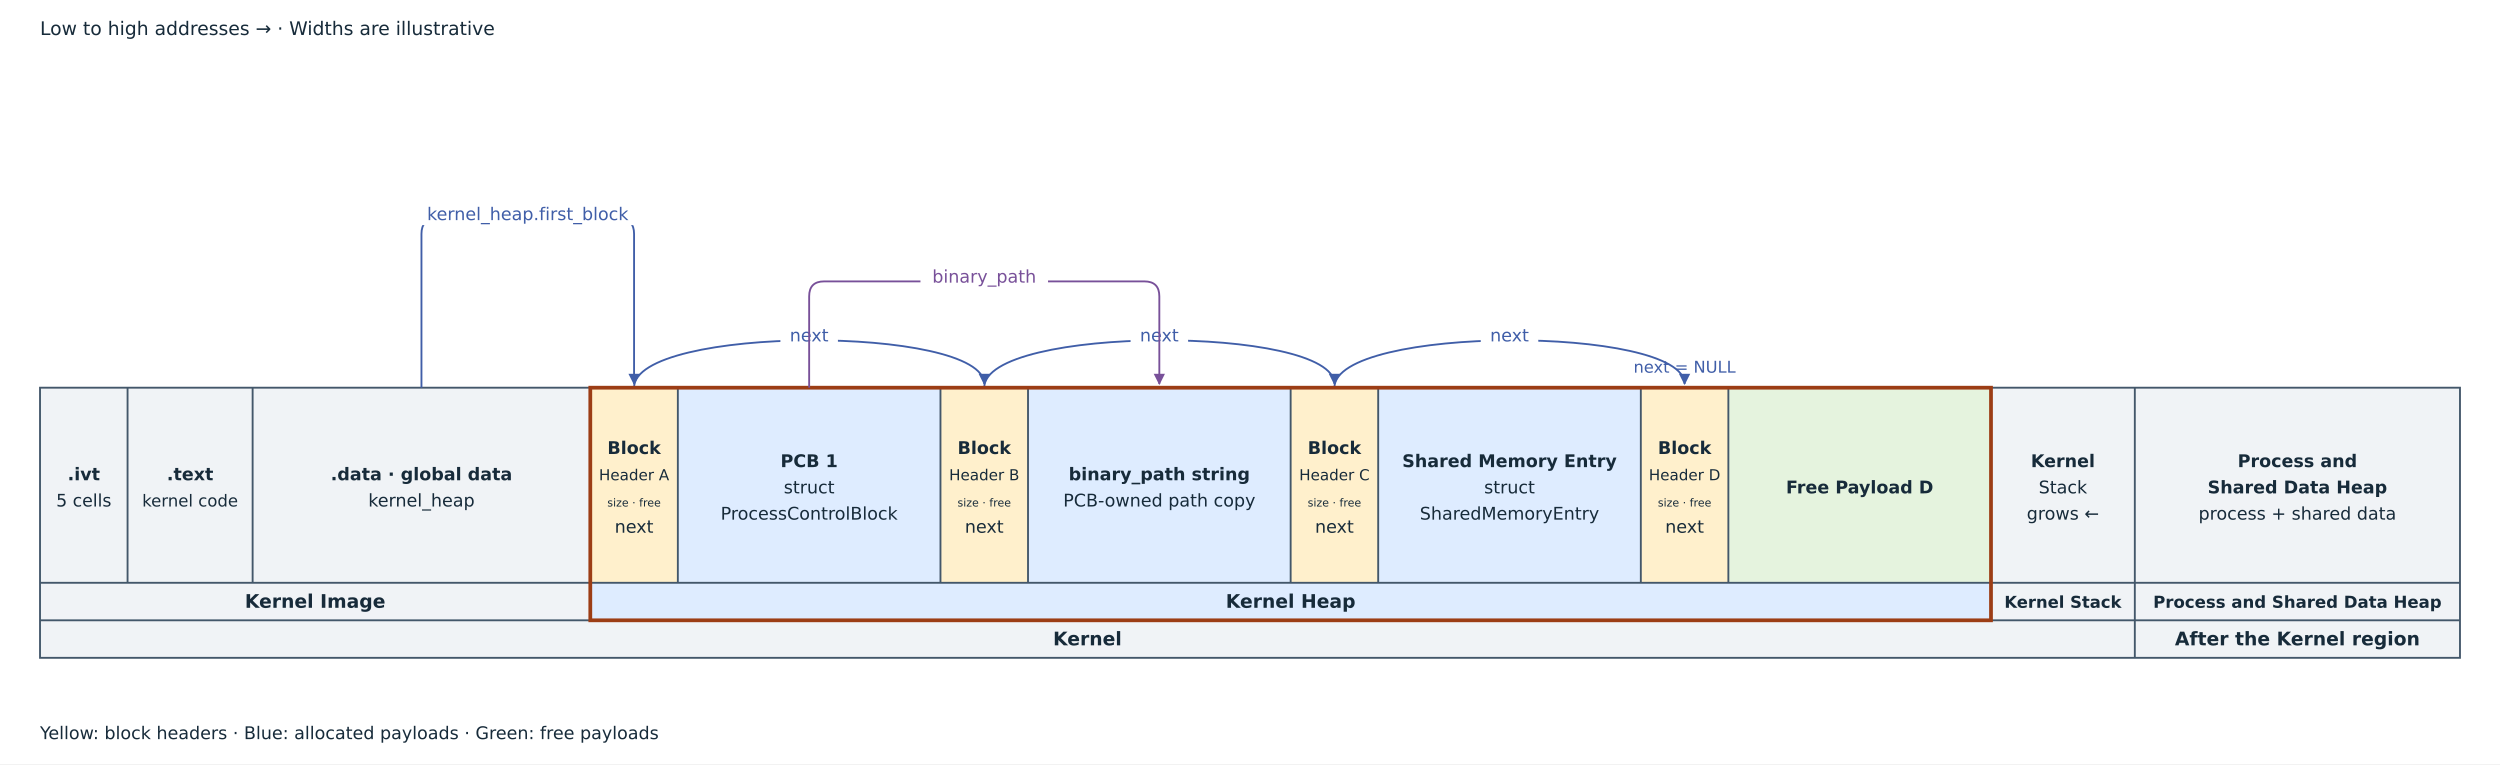
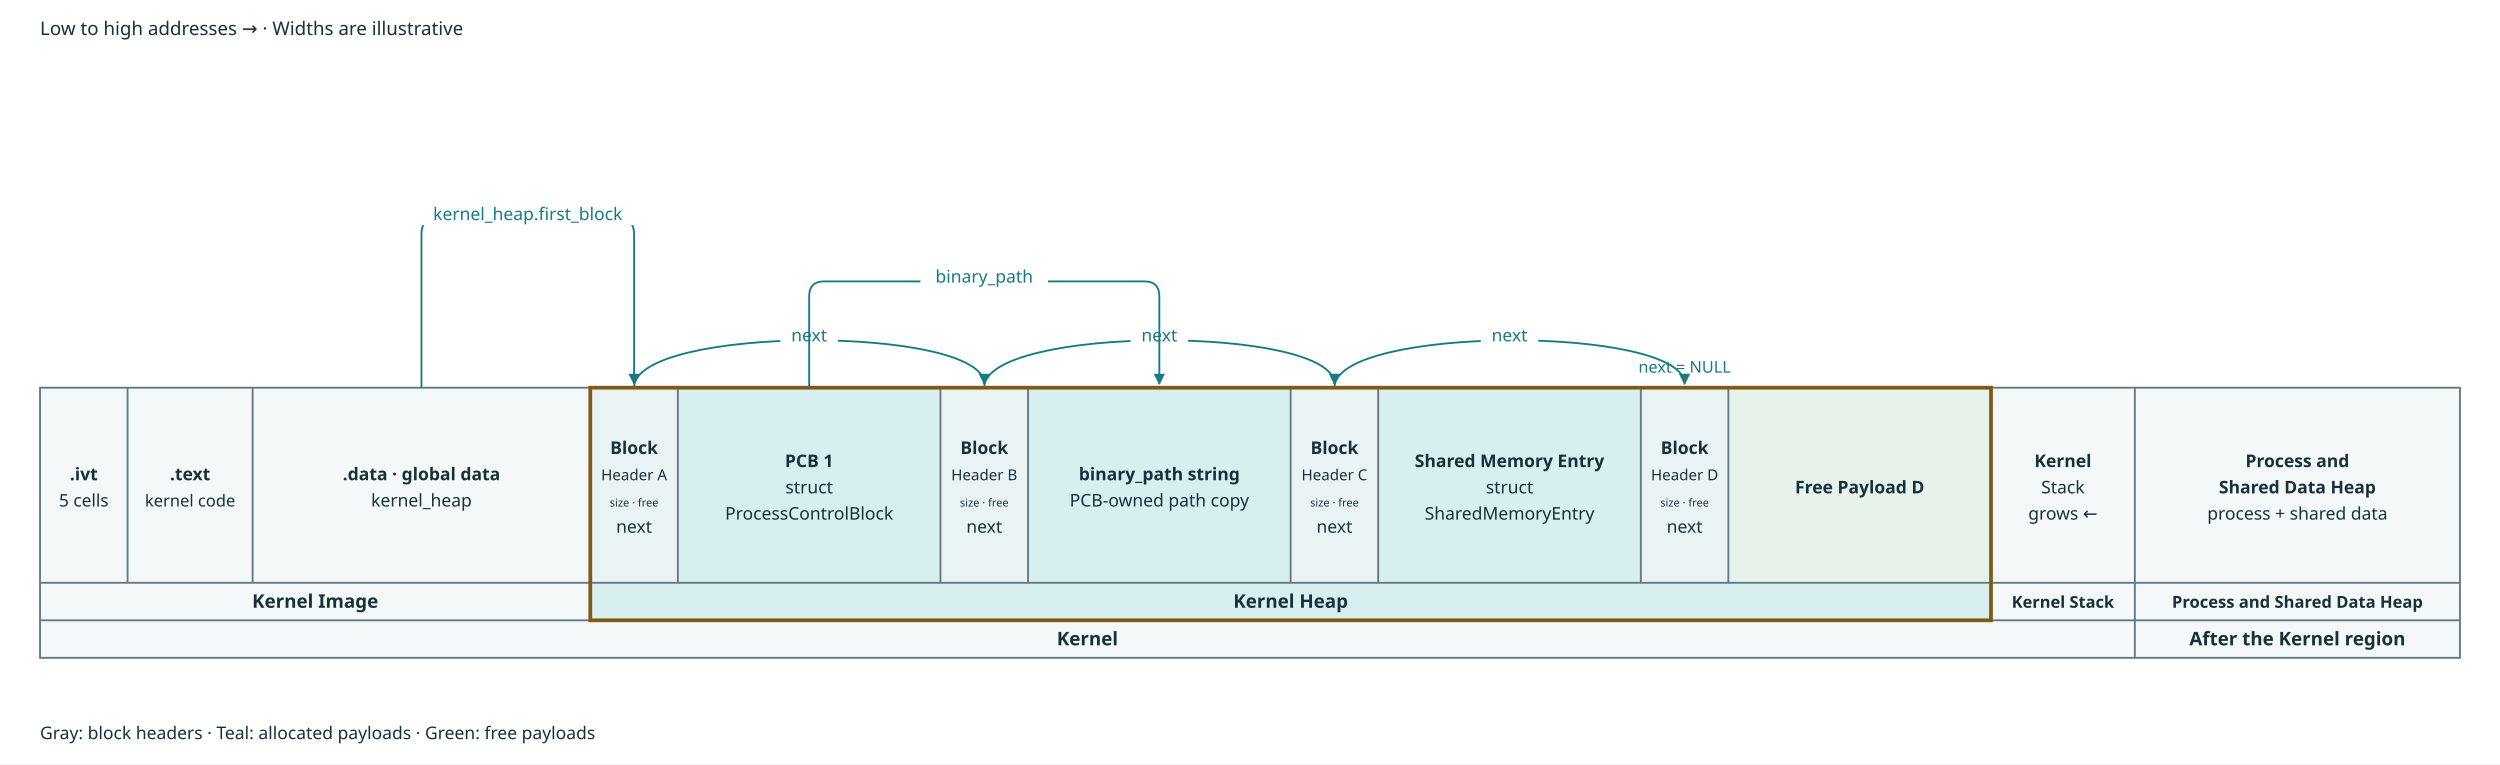
<svg xmlns="http://www.w3.org/2000/svg" width="1999" height="611" viewBox="0 0 1999 611" role="img" aria-labelledby="title desc">
  <defs>
    <marker id="405ea8" viewBox="0 0 10 10" refX="9" refY="5" markerWidth="6" markerHeight="6" orient="auto-start-reverse">
-       <path d="M 0 0 L 10 5 L 0 10 z" fill="#405ea8" />
+       <path d="M 0 0 L 10 5 L 0 10 z" fill="#167b84" />
    </marker>
    <marker id="785099" viewBox="0 0 10 10" refX="9" refY="5" markerWidth="6" markerHeight="6" orient="auto-start-reverse">
-       <path d="M 0 0 L 10 5 L 0 10 z" fill="#785099" />
+       <path d="M 0 0 L 10 5 L 0 10 z" fill="#167b84" />
    </marker>
    <marker id="26715b" viewBox="0 0 10 10" refX="9" refY="5" markerWidth="6" markerHeight="6" orient="auto-start-reverse">
-       <path d="M 0 0 L 10 5 L 0 10 z" fill="#26715b" />
+       <path d="M 0 0 L 10 5 L 0 10 z" fill="#25734f" />
    </marker>
  </defs>
  <rect width="1999" height="611" fill="white" />
-   <g font-family="DejaVu Sans, sans-serif">
-     <text x="32" y="28" text-anchor="start" font-size="15" font-weight="normal" fill="#172b3a">Low to high addresses →   ·   Widths are illustrative</text>
-     <rect x="32" y="310" width="70" height="156" fill="#f0f3f6" stroke="none" stroke-width="1" />
-     <text x="67.0" y="384.0" text-anchor="middle" font-size="14" font-weight="bold" fill="#172b3a">.ivt</text>
-     <text x="67.0" y="405.0" text-anchor="middle" font-size="13.825" font-weight="normal" fill="#172b3a">5 cells</text>
-     <rect x="102" y="310" width="100" height="156" fill="#f0f3f6" stroke="none" stroke-width="1" />
-     <text x="152.0" y="384.0" text-anchor="middle" font-size="14" font-weight="bold" fill="#172b3a">.text</text>
-     <text x="152.0" y="405.0" text-anchor="middle" font-size="13.196" font-weight="normal" fill="#172b3a">kernel code</text>
-     <rect x="202" y="310" width="270" height="156" fill="#f0f3f6" stroke="none" stroke-width="1" />
-     <text x="337.0" y="384.0" text-anchor="middle" font-size="14" font-weight="bold" fill="#172b3a">.data · global data</text>
-     <text x="337.0" y="405.0" text-anchor="middle" font-size="14" font-weight="normal" fill="#172b3a">kernel_heap</text>
-     <rect x="472" y="310" width="70" height="156" fill="#fff0cc" stroke="none" stroke-width="1" />
+   <g font-family="Cantarell, sans-serif">
+     <text x="32" y="28" text-anchor="start" font-size="15" font-weight="normal" fill="#17313a">Low to high addresses →   ·   Widths are illustrative</text>
+     <rect x="32" y="310" width="70" height="156" fill="#f4f8f8" stroke="none" stroke-width="1" />
+     <text x="67.0" y="384.0" text-anchor="middle" font-size="14" font-weight="bold" fill="#17313a">.ivt</text>
+     <text x="67.0" y="405.0" text-anchor="middle" font-size="13.825" font-weight="normal" fill="#17313a">5 cells</text>
+     <rect x="102" y="310" width="100" height="156" fill="#f4f8f8" stroke="none" stroke-width="1" />
+     <text x="152.0" y="384.0" text-anchor="middle" font-size="14" font-weight="bold" fill="#17313a">.text</text>
+     <text x="152.0" y="405.0" text-anchor="middle" font-size="13.196" font-weight="normal" fill="#17313a">kernel code</text>
+     <rect x="202" y="310" width="270" height="156" fill="#f4f8f8" stroke="none" stroke-width="1" />
+     <text x="337.0" y="384.0" text-anchor="middle" font-size="14" font-weight="bold" fill="#17313a">.data · global data</text>
+     <text x="337.0" y="405.0" text-anchor="middle" font-size="14" font-weight="normal" fill="#17313a">kernel_heap</text>
+     <rect x="472" y="310" width="70" height="156" fill="#eaf3f4" stroke="none" stroke-width="1" />
    <a href="../../common/heap.header#L5">
-       <text x="507.0" y="363.0" text-anchor="middle" font-size="14" font-weight="bold" fill="#172b3a">Block</text>
-       <text x="507.0" y="384.0" text-anchor="middle" font-size="12.097" font-weight="normal" fill="#172b3a">Header A</text>
-       <text x="507.0" y="405.0" text-anchor="middle" font-size="8.798" font-weight="normal" fill="#172b3a">size · free</text>
-       <text x="507.0" y="426.0" text-anchor="middle" font-size="14" font-weight="normal" fill="#172b3a">next</text>
+       <text x="507.0" y="363.0" text-anchor="middle" font-size="14" font-weight="bold" fill="#17313a">Block</text>
+       <text x="507.0" y="384.0" text-anchor="middle" font-size="12.097" font-weight="normal" fill="#17313a">Header A</text>
+       <text x="507.0" y="405.0" text-anchor="middle" font-size="8.798" font-weight="normal" fill="#17313a">size · free</text>
+       <text x="507.0" y="426.0" text-anchor="middle" font-size="14" font-weight="normal" fill="#17313a">next</text>
    </a>
-     <rect x="542" y="310" width="210" height="156" fill="#deecff" stroke="none" stroke-width="1" />
+     <rect x="542" y="310" width="210" height="156" fill="#d8efef" stroke="none" stroke-width="1" />
    <a href="../../kernel/process/process.header#L31">
-       <text x="647.0" y="373.5" text-anchor="middle" font-size="14" font-weight="bold" fill="#172b3a">PCB 1</text>
-       <text x="647.0" y="394.5" text-anchor="middle" font-size="14" font-weight="normal" fill="#172b3a">struct</text>
-       <text x="647.0" y="415.5" text-anchor="middle" font-size="14" font-weight="normal" fill="#172b3a">ProcessControlBlock</text>
+       <text x="647.0" y="373.5" text-anchor="middle" font-size="14" font-weight="bold" fill="#17313a">PCB 1</text>
+       <text x="647.0" y="394.5" text-anchor="middle" font-size="14" font-weight="normal" fill="#17313a">struct</text>
+       <text x="647.0" y="415.5" text-anchor="middle" font-size="14" font-weight="normal" fill="#17313a">ProcessControlBlock</text>
    </a>
-     <rect x="752" y="310" width="70" height="156" fill="#fff0cc" stroke="none" stroke-width="1" />
+     <rect x="752" y="310" width="70" height="156" fill="#eaf3f4" stroke="none" stroke-width="1" />
    <a href="../../common/heap.header#L5">
-       <text x="787.0" y="363.0" text-anchor="middle" font-size="14" font-weight="bold" fill="#172b3a">Block</text>
-       <text x="787.0" y="384.0" text-anchor="middle" font-size="12.097" font-weight="normal" fill="#172b3a">Header B</text>
-       <text x="787.0" y="405.0" text-anchor="middle" font-size="8.798" font-weight="normal" fill="#172b3a">size · free</text>
-       <text x="787.0" y="426.0" text-anchor="middle" font-size="14" font-weight="normal" fill="#172b3a">next</text>
+       <text x="787.0" y="363.0" text-anchor="middle" font-size="14" font-weight="bold" fill="#17313a">Block</text>
+       <text x="787.0" y="384.0" text-anchor="middle" font-size="12.097" font-weight="normal" fill="#17313a">Header B</text>
+       <text x="787.0" y="405.0" text-anchor="middle" font-size="8.798" font-weight="normal" fill="#17313a">size · free</text>
+       <text x="787.0" y="426.0" text-anchor="middle" font-size="14" font-weight="normal" fill="#17313a">next</text>
    </a>
-     <rect x="822" y="310" width="210" height="156" fill="#deecff" stroke="none" stroke-width="1" />
-     <text x="927.0" y="384.0" text-anchor="middle" font-size="14" font-weight="bold" fill="#172b3a">binary_path string</text>
-     <text x="927.0" y="405.0" text-anchor="middle" font-size="14" font-weight="normal" fill="#172b3a">PCB-owned path copy</text>
-     <rect x="1032" y="310" width="70" height="156" fill="#fff0cc" stroke="none" stroke-width="1" />
+     <rect x="822" y="310" width="210" height="156" fill="#d8efef" stroke="none" stroke-width="1" />
+     <text x="927.0" y="384.0" text-anchor="middle" font-size="14" font-weight="bold" fill="#17313a">binary_path string</text>
+     <text x="927.0" y="405.0" text-anchor="middle" font-size="14" font-weight="normal" fill="#17313a">PCB-owned path copy</text>
+     <rect x="1032" y="310" width="70" height="156" fill="#eaf3f4" stroke="none" stroke-width="1" />
    <a href="../../common/heap.header#L5">
-       <text x="1067.0" y="363.0" text-anchor="middle" font-size="14" font-weight="bold" fill="#172b3a">Block</text>
-       <text x="1067.0" y="384.0" text-anchor="middle" font-size="12.097" font-weight="normal" fill="#172b3a">Header C</text>
-       <text x="1067.0" y="405.0" text-anchor="middle" font-size="8.798" font-weight="normal" fill="#172b3a">size · free</text>
-       <text x="1067.0" y="426.0" text-anchor="middle" font-size="14" font-weight="normal" fill="#172b3a">next</text>
+       <text x="1067.0" y="363.0" text-anchor="middle" font-size="14" font-weight="bold" fill="#17313a">Block</text>
+       <text x="1067.0" y="384.0" text-anchor="middle" font-size="12.097" font-weight="normal" fill="#17313a">Header C</text>
+       <text x="1067.0" y="405.0" text-anchor="middle" font-size="8.798" font-weight="normal" fill="#17313a">size · free</text>
+       <text x="1067.0" y="426.0" text-anchor="middle" font-size="14" font-weight="normal" fill="#17313a">next</text>
    </a>
-     <rect x="1102" y="310" width="210" height="156" fill="#deecff" stroke="none" stroke-width="1" />
+     <rect x="1102" y="310" width="210" height="156" fill="#d8efef" stroke="none" stroke-width="1" />
    <a href="../../kernel/shared_memory.header#L8">
-       <text x="1207.0" y="373.5" text-anchor="middle" font-size="14" font-weight="bold" fill="#172b3a">Shared Memory Entry</text>
-       <text x="1207.0" y="394.5" text-anchor="middle" font-size="14" font-weight="normal" fill="#172b3a">struct</text>
-       <text x="1207.0" y="415.5" text-anchor="middle" font-size="14" font-weight="normal" fill="#172b3a">SharedMemoryEntry</text>
+       <text x="1207.0" y="373.5" text-anchor="middle" font-size="14" font-weight="bold" fill="#17313a">Shared Memory Entry</text>
+       <text x="1207.0" y="394.5" text-anchor="middle" font-size="14" font-weight="normal" fill="#17313a">struct</text>
+       <text x="1207.0" y="415.5" text-anchor="middle" font-size="14" font-weight="normal" fill="#17313a">SharedMemoryEntry</text>
    </a>
-     <rect x="1312" y="310" width="70" height="156" fill="#fff0cc" stroke="none" stroke-width="1" />
+     <rect x="1312" y="310" width="70" height="156" fill="#eaf3f4" stroke="none" stroke-width="1" />
    <a href="../../common/heap.header#L5">
-       <text x="1347.0" y="363.0" text-anchor="middle" font-size="14" font-weight="bold" fill="#172b3a">Block</text>
-       <text x="1347.0" y="384.0" text-anchor="middle" font-size="12.097" font-weight="normal" fill="#172b3a">Header D</text>
-       <text x="1347.0" y="405.0" text-anchor="middle" font-size="8.798" font-weight="normal" fill="#172b3a">size · free</text>
-       <text x="1347.0" y="426.0" text-anchor="middle" font-size="14" font-weight="normal" fill="#172b3a">next</text>
+       <text x="1347.0" y="363.0" text-anchor="middle" font-size="14" font-weight="bold" fill="#17313a">Block</text>
+       <text x="1347.0" y="384.0" text-anchor="middle" font-size="12.097" font-weight="normal" fill="#17313a">Header D</text>
+       <text x="1347.0" y="405.0" text-anchor="middle" font-size="8.798" font-weight="normal" fill="#17313a">size · free</text>
+       <text x="1347.0" y="426.0" text-anchor="middle" font-size="14" font-weight="normal" fill="#17313a">next</text>
    </a>
-     <rect x="1382" y="310" width="210" height="156" fill="#e5f3de" stroke="none" stroke-width="1" />
-     <text x="1487.0" y="394.5" text-anchor="middle" font-size="14" font-weight="bold" fill="#172b3a">Free Payload D</text>
-     <rect x="1592" y="310" width="115" height="156" fill="#f0f3f6" stroke="none" stroke-width="1" />
-     <text x="1649.5" y="373.5" text-anchor="middle" font-size="14" font-weight="bold" fill="#172b3a">Kernel</text>
-     <text x="1649.5" y="394.5" text-anchor="middle" font-size="14" font-weight="normal" fill="#172b3a">Stack</text>
-     <text x="1649.5" y="415.5" text-anchor="middle" font-size="14" font-weight="normal" fill="#172b3a">grows ←</text>
-     <rect x="1707" y="310" width="260" height="156" fill="#f0f3f6" stroke="none" stroke-width="1" />
-     <text x="1837.0" y="373.5" text-anchor="middle" font-size="14" font-weight="bold" fill="#172b3a">Process and</text>
-     <text x="1837.0" y="394.5" text-anchor="middle" font-size="14" font-weight="bold" fill="#172b3a">Shared Data Heap</text>
-     <text x="1837.0" y="415.5" text-anchor="middle" font-size="14" font-weight="normal" fill="#172b3a">process + shared data</text>
-     <rect x="32" y="466" width="440" height="30" fill="#f0f3f6" stroke="none" stroke-width="1" />
-     <text x="252.0" y="486" text-anchor="middle" font-size="15" font-weight="bold" fill="#172b3a">Kernel Image</text>
-     <rect x="472" y="466" width="1120" height="30" fill="#deecff" stroke="none" stroke-width="1" />
-     <text x="1032.0" y="486" text-anchor="middle" font-size="15" font-weight="bold" fill="#172b3a">Kernel Heap</text>
-     <path d="M 472 466 v 30" fill="none" stroke="#43576a" stroke-width="1.5" />
-     <rect x="1592" y="466" width="115" height="30" fill="#f0f3f6" stroke="none" stroke-width="1" />
-     <text x="1649.5" y="486" text-anchor="middle" font-size="13.113" font-weight="bold" fill="#172b3a">Kernel Stack</text>
-     <path d="M 1592 466 v 30" fill="none" stroke="#43576a" stroke-width="1.5" />
-     <rect x="1707" y="466" width="260" height="30" fill="#f0f3f6" stroke="none" stroke-width="1" />
-     <text x="1837.0" y="486" text-anchor="middle" font-size="13.235" font-weight="bold" fill="#172b3a">Process and Shared Data Heap</text>
-     <path d="M 1707 466 v 30" fill="none" stroke="#43576a" stroke-width="1.5" />
-     <path d="M 32 466 H 1967" fill="none" stroke="#43576a" stroke-width="1.5" />
-     <rect x="32" y="496" width="1675" height="30" fill="#f0f3f6" stroke="none" stroke-width="1" />
-     <text x="869.5" y="516" text-anchor="middle" font-size="15" font-weight="bold" fill="#172b3a">Kernel</text>
-     <rect x="1707" y="496" width="260" height="30" fill="#f0f3f6" stroke="none" stroke-width="1" />
-     <text x="1837.0" y="516" text-anchor="middle" font-size="15" font-weight="bold" fill="#172b3a">After the Kernel region</text>
-     <path d="M 1707 496 v 30" fill="none" stroke="#43576a" stroke-width="1.5" />
-     <path d="M 32 496 H 1967" fill="none" stroke="#43576a" stroke-width="1.5" />
-     <path d="M 102 310 v 156" fill="none" stroke="#43576a" stroke-width="1.5" />
-     <path d="M 202 310 v 156" fill="none" stroke="#43576a" stroke-width="1.5" />
-     <path d="M 472 310 v 156" fill="none" stroke="#43576a" stroke-width="1.5" />
-     <path d="M 542 310 v 156" fill="none" stroke="#43576a" stroke-width="1.5" />
-     <path d="M 752 310 v 156" fill="none" stroke="#43576a" stroke-width="1.5" />
-     <path d="M 822 310 v 156" fill="none" stroke="#43576a" stroke-width="1.5" />
-     <path d="M 1032 310 v 156" fill="none" stroke="#43576a" stroke-width="1.5" />
-     <path d="M 1102 310 v 156" fill="none" stroke="#43576a" stroke-width="1.5" />
-     <path d="M 1312 310 v 156" fill="none" stroke="#43576a" stroke-width="1.5" />
-     <path d="M 1382 310 v 156" fill="none" stroke="#43576a" stroke-width="1.5" />
-     <path d="M 1592 310 v 156" fill="none" stroke="#43576a" stroke-width="1.5" />
-     <path d="M 1707 310 v 156" fill="none" stroke="#43576a" stroke-width="1.5" />
-     <rect x="32" y="310" width="1935" height="216" fill="none" stroke="#43576a" stroke-width="1.5" />
-     <path d="M 507.0 310 C 507.0 260, 787.0 260, 787.0 307" fill="none" stroke="#405ea8" stroke-width="1.5" marker-end="url(#405ea8)" />
+     <rect x="1382" y="310" width="210" height="156" fill="#e7f3ea" stroke="none" stroke-width="1" />
+     <text x="1487.0" y="394.5" text-anchor="middle" font-size="14" font-weight="bold" fill="#17313a">Free Payload D</text>
+     <rect x="1592" y="310" width="115" height="156" fill="#f4f8f8" stroke="none" stroke-width="1" />
+     <text x="1649.5" y="373.5" text-anchor="middle" font-size="14" font-weight="bold" fill="#17313a">Kernel</text>
+     <text x="1649.5" y="394.5" text-anchor="middle" font-size="14" font-weight="normal" fill="#17313a">Stack</text>
+     <text x="1649.5" y="415.5" text-anchor="middle" font-size="14" font-weight="normal" fill="#17313a">grows ←</text>
+     <rect x="1707" y="310" width="260" height="156" fill="#f4f8f8" stroke="none" stroke-width="1" />
+     <text x="1837.0" y="373.5" text-anchor="middle" font-size="14" font-weight="bold" fill="#17313a">Process and</text>
+     <text x="1837.0" y="394.5" text-anchor="middle" font-size="14" font-weight="bold" fill="#17313a">Shared Data Heap</text>
+     <text x="1837.0" y="415.5" text-anchor="middle" font-size="14" font-weight="normal" fill="#17313a">process + shared data</text>
+     <rect x="32" y="466" width="440" height="30" fill="#f4f8f8" stroke="none" stroke-width="1" />
+     <text x="252.0" y="486" text-anchor="middle" font-size="15" font-weight="bold" fill="#17313a">Kernel Image</text>
+     <rect x="472" y="466" width="1120" height="30" fill="#d8efef" stroke="none" stroke-width="1" />
+     <text x="1032.0" y="486" text-anchor="middle" font-size="15" font-weight="bold" fill="#17313a">Kernel Heap</text>
+     <path d="M 472 466 v 30" fill="none" stroke="#637983" stroke-width="1.5" />
+     <rect x="1592" y="466" width="115" height="30" fill="#f4f8f8" stroke="none" stroke-width="1" />
+     <text x="1649.5" y="486" text-anchor="middle" font-size="13.113" font-weight="bold" fill="#17313a">Kernel Stack</text>
+     <path d="M 1592 466 v 30" fill="none" stroke="#637983" stroke-width="1.5" />
+     <rect x="1707" y="466" width="260" height="30" fill="#f4f8f8" stroke="none" stroke-width="1" />
+     <text x="1837.0" y="486" text-anchor="middle" font-size="13.235" font-weight="bold" fill="#17313a">Process and Shared Data Heap</text>
+     <path d="M 1707 466 v 30" fill="none" stroke="#637983" stroke-width="1.5" />
+     <path d="M 32 466 H 1967" fill="none" stroke="#637983" stroke-width="1.5" />
+     <rect x="32" y="496" width="1675" height="30" fill="#f4f8f8" stroke="none" stroke-width="1" />
+     <text x="869.5" y="516" text-anchor="middle" font-size="15" font-weight="bold" fill="#17313a">Kernel</text>
+     <rect x="1707" y="496" width="260" height="30" fill="#f4f8f8" stroke="none" stroke-width="1" />
+     <text x="1837.0" y="516" text-anchor="middle" font-size="15" font-weight="bold" fill="#17313a">After the Kernel region</text>
+     <path d="M 1707 496 v 30" fill="none" stroke="#637983" stroke-width="1.5" />
+     <path d="M 32 496 H 1967" fill="none" stroke="#637983" stroke-width="1.5" />
+     <path d="M 102 310 v 156" fill="none" stroke="#637983" stroke-width="1.5" />
+     <path d="M 202 310 v 156" fill="none" stroke="#637983" stroke-width="1.5" />
+     <path d="M 472 310 v 156" fill="none" stroke="#637983" stroke-width="1.5" />
+     <path d="M 542 310 v 156" fill="none" stroke="#637983" stroke-width="1.5" />
+     <path d="M 752 310 v 156" fill="none" stroke="#637983" stroke-width="1.5" />
+     <path d="M 822 310 v 156" fill="none" stroke="#637983" stroke-width="1.5" />
+     <path d="M 1032 310 v 156" fill="none" stroke="#637983" stroke-width="1.5" />
+     <path d="M 1102 310 v 156" fill="none" stroke="#637983" stroke-width="1.5" />
+     <path d="M 1312 310 v 156" fill="none" stroke="#637983" stroke-width="1.5" />
+     <path d="M 1382 310 v 156" fill="none" stroke="#637983" stroke-width="1.5" />
+     <path d="M 1592 310 v 156" fill="none" stroke="#637983" stroke-width="1.5" />
+     <path d="M 1707 310 v 156" fill="none" stroke="#637983" stroke-width="1.5" />
+     <rect x="32" y="310" width="1935" height="216" fill="none" stroke="#637983" stroke-width="1.5" />
+     <path d="M 507.0 310 C 507.0 260, 787.0 260, 787.0 307" fill="none" stroke="#167b84" stroke-width="1.5" marker-end="url(#405ea8)" />
    <rect x="624.0" y="258" width="46" height="18" fill="white" stroke="none" stroke-width="1" />
-     <text x="647.0" y="273" text-anchor="middle" font-size="14" font-weight="normal" fill="#405ea8">next</text>
-     <path d="M 787.0 310 C 787.0 260, 1067.0 260, 1067.0 307" fill="none" stroke="#405ea8" stroke-width="1.5" marker-end="url(#405ea8)" />
+     <text x="647.0" y="273" text-anchor="middle" font-size="14" font-weight="normal" fill="#167b84">next</text>
+     <path d="M 787.0 310 C 787.0 260, 1067.0 260, 1067.0 307" fill="none" stroke="#167b84" stroke-width="1.5" marker-end="url(#405ea8)" />
    <rect x="904.0" y="258" width="46" height="18" fill="white" stroke="none" stroke-width="1" />
-     <text x="927.0" y="273" text-anchor="middle" font-size="14" font-weight="normal" fill="#405ea8">next</text>
-     <path d="M 1067.0 310 C 1067.0 260, 1347.0 260, 1347.0 307" fill="none" stroke="#405ea8" stroke-width="1.5" marker-end="url(#405ea8)" />
+     <text x="927.0" y="273" text-anchor="middle" font-size="14" font-weight="normal" fill="#167b84">next</text>
+     <path d="M 1067.0 310 C 1067.0 260, 1347.0 260, 1347.0 307" fill="none" stroke="#167b84" stroke-width="1.5" marker-end="url(#405ea8)" />
    <rect x="1184.0" y="258" width="46" height="18" fill="white" stroke="none" stroke-width="1" />
-     <text x="1207.0" y="273" text-anchor="middle" font-size="14" font-weight="normal" fill="#405ea8">next</text>
-     <text x="1347.0" y="298" text-anchor="middle" font-size="13" font-weight="normal" fill="#405ea8">next = NULL</text>
-     <rect x="472" y="310" width="1120" height="186" fill="none" stroke="#9c3d15" stroke-width="3" />
-     <path d="M 337.0 310 V 187 Q 337.0 175 349.0 175 H 495.0 Q 507.0 175 507.0 187 V 307" fill="none" stroke="#405ea8" stroke-width="1.5" marker-end="url(#405ea8)" />
+     <text x="1207.0" y="273" text-anchor="middle" font-size="14" font-weight="normal" fill="#167b84">next</text>
+     <text x="1347.0" y="298" text-anchor="middle" font-size="13" font-weight="normal" fill="#167b84">next = NULL</text>
+     <rect x="472" y="310" width="1120" height="186" fill="none" stroke="#805916" stroke-width="3" />
+     <path d="M 337.0 310 V 187 Q 337.0 175 349.0 175 H 495.0 Q 507.0 175 507.0 187 V 307" fill="none" stroke="#167b84" stroke-width="1.5" marker-end="url(#405ea8)" />
    <rect x="323.0" y="162" width="198" height="18" fill="white" stroke="none" stroke-width="1" />
-     <text x="422.0" y="176" text-anchor="middle" font-size="14" font-weight="normal" fill="#405ea8">kernel_heap.first_block</text>
-     <path d="M 647.0 310 V 237 Q 647.0 225 659.0 225 H 915.0 Q 927.0 225 927.0 237 V 307" fill="none" stroke="#785099" stroke-width="1.5" marker-end="url(#785099)" />
+     <text x="422.0" y="176" text-anchor="middle" font-size="14" font-weight="normal" fill="#167b84">kernel_heap.first_block</text>
+     <path d="M 647.0 310 V 237 Q 647.0 225 659.0 225 H 915.0 Q 927.0 225 927.0 237 V 307" fill="none" stroke="#167b84" stroke-width="1.5" marker-end="url(#785099)" />
    <rect x="736.0" y="212" width="102" height="18" fill="white" stroke="none" stroke-width="1" />
-     <text x="787.0" y="226" text-anchor="middle" font-size="14" font-weight="normal" fill="#785099">binary_path</text>
-     <text x="32" y="591" text-anchor="start" font-size="14" font-weight="normal" fill="#172b3a">Yellow: block headers   ·   Blue: allocated payloads   ·   Green: free payloads</text>
+     <text x="787.0" y="226" text-anchor="middle" font-size="14" font-weight="normal" fill="#167b84">binary_path</text>
+     <text x="32" y="591" text-anchor="start" font-size="14" font-weight="normal" fill="#17313a">Gray: block headers   ·   Teal: allocated payloads   ·   Green: free payloads</text>
  </g>
</svg>
